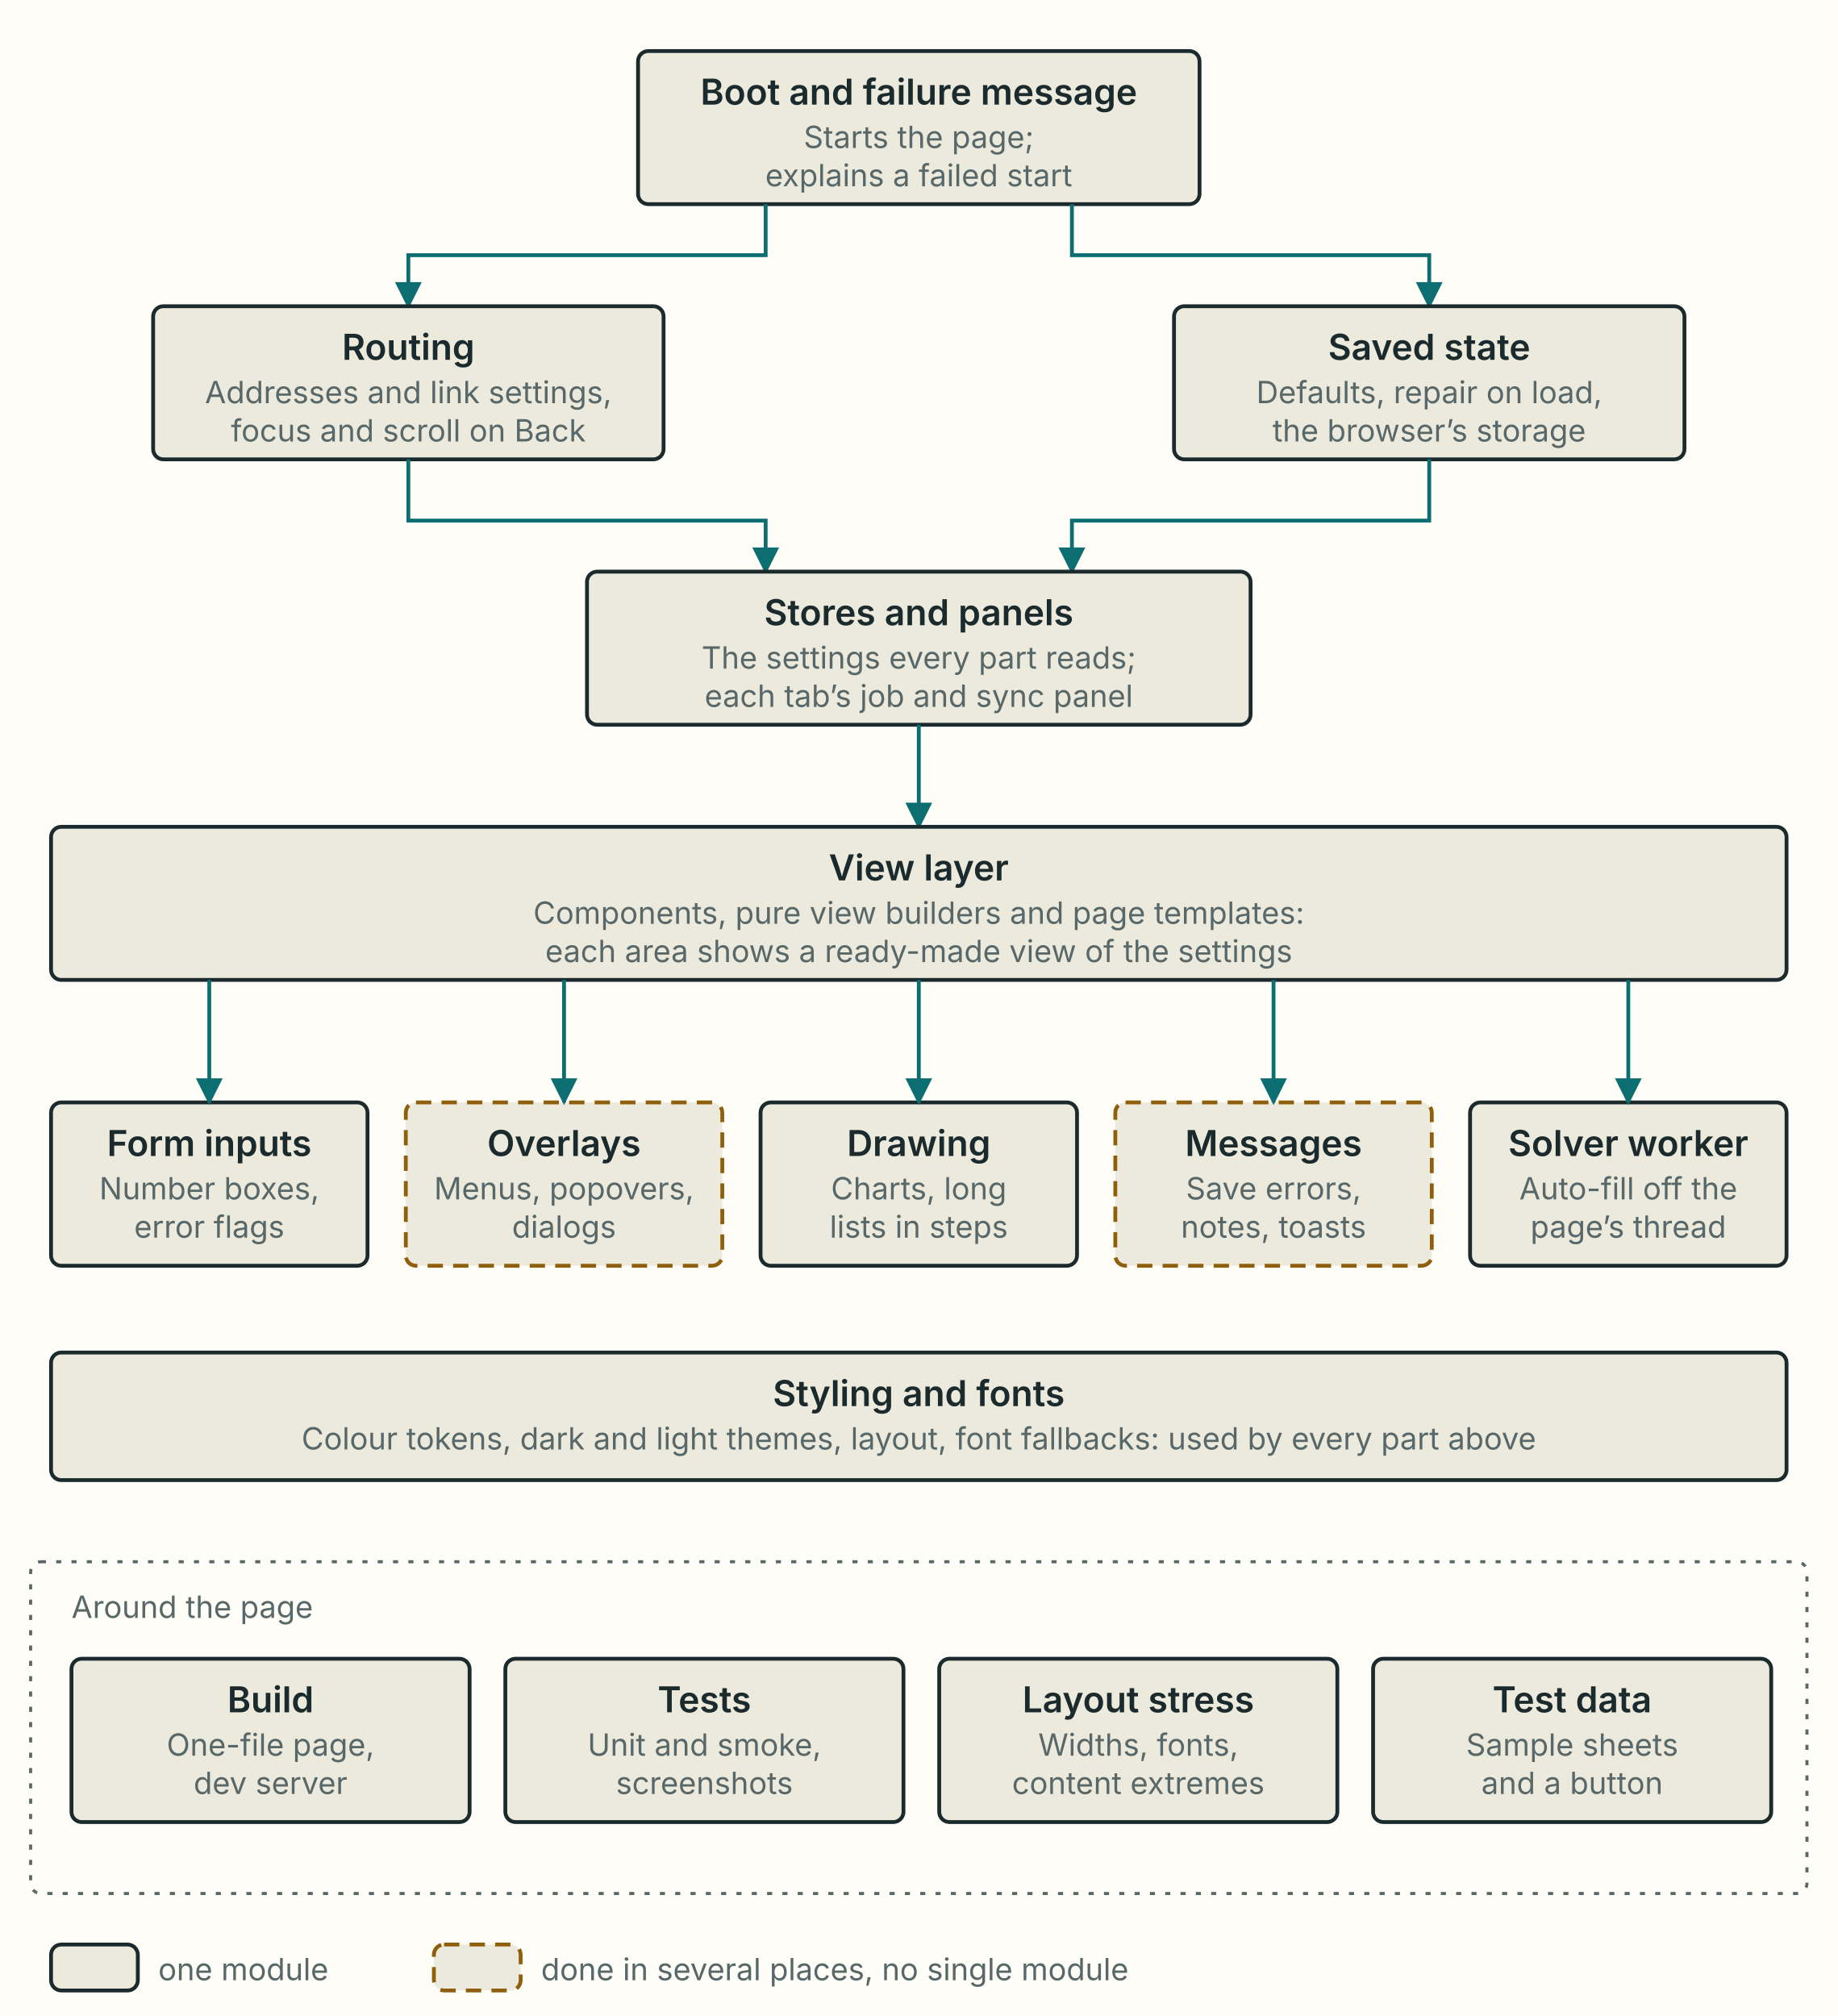
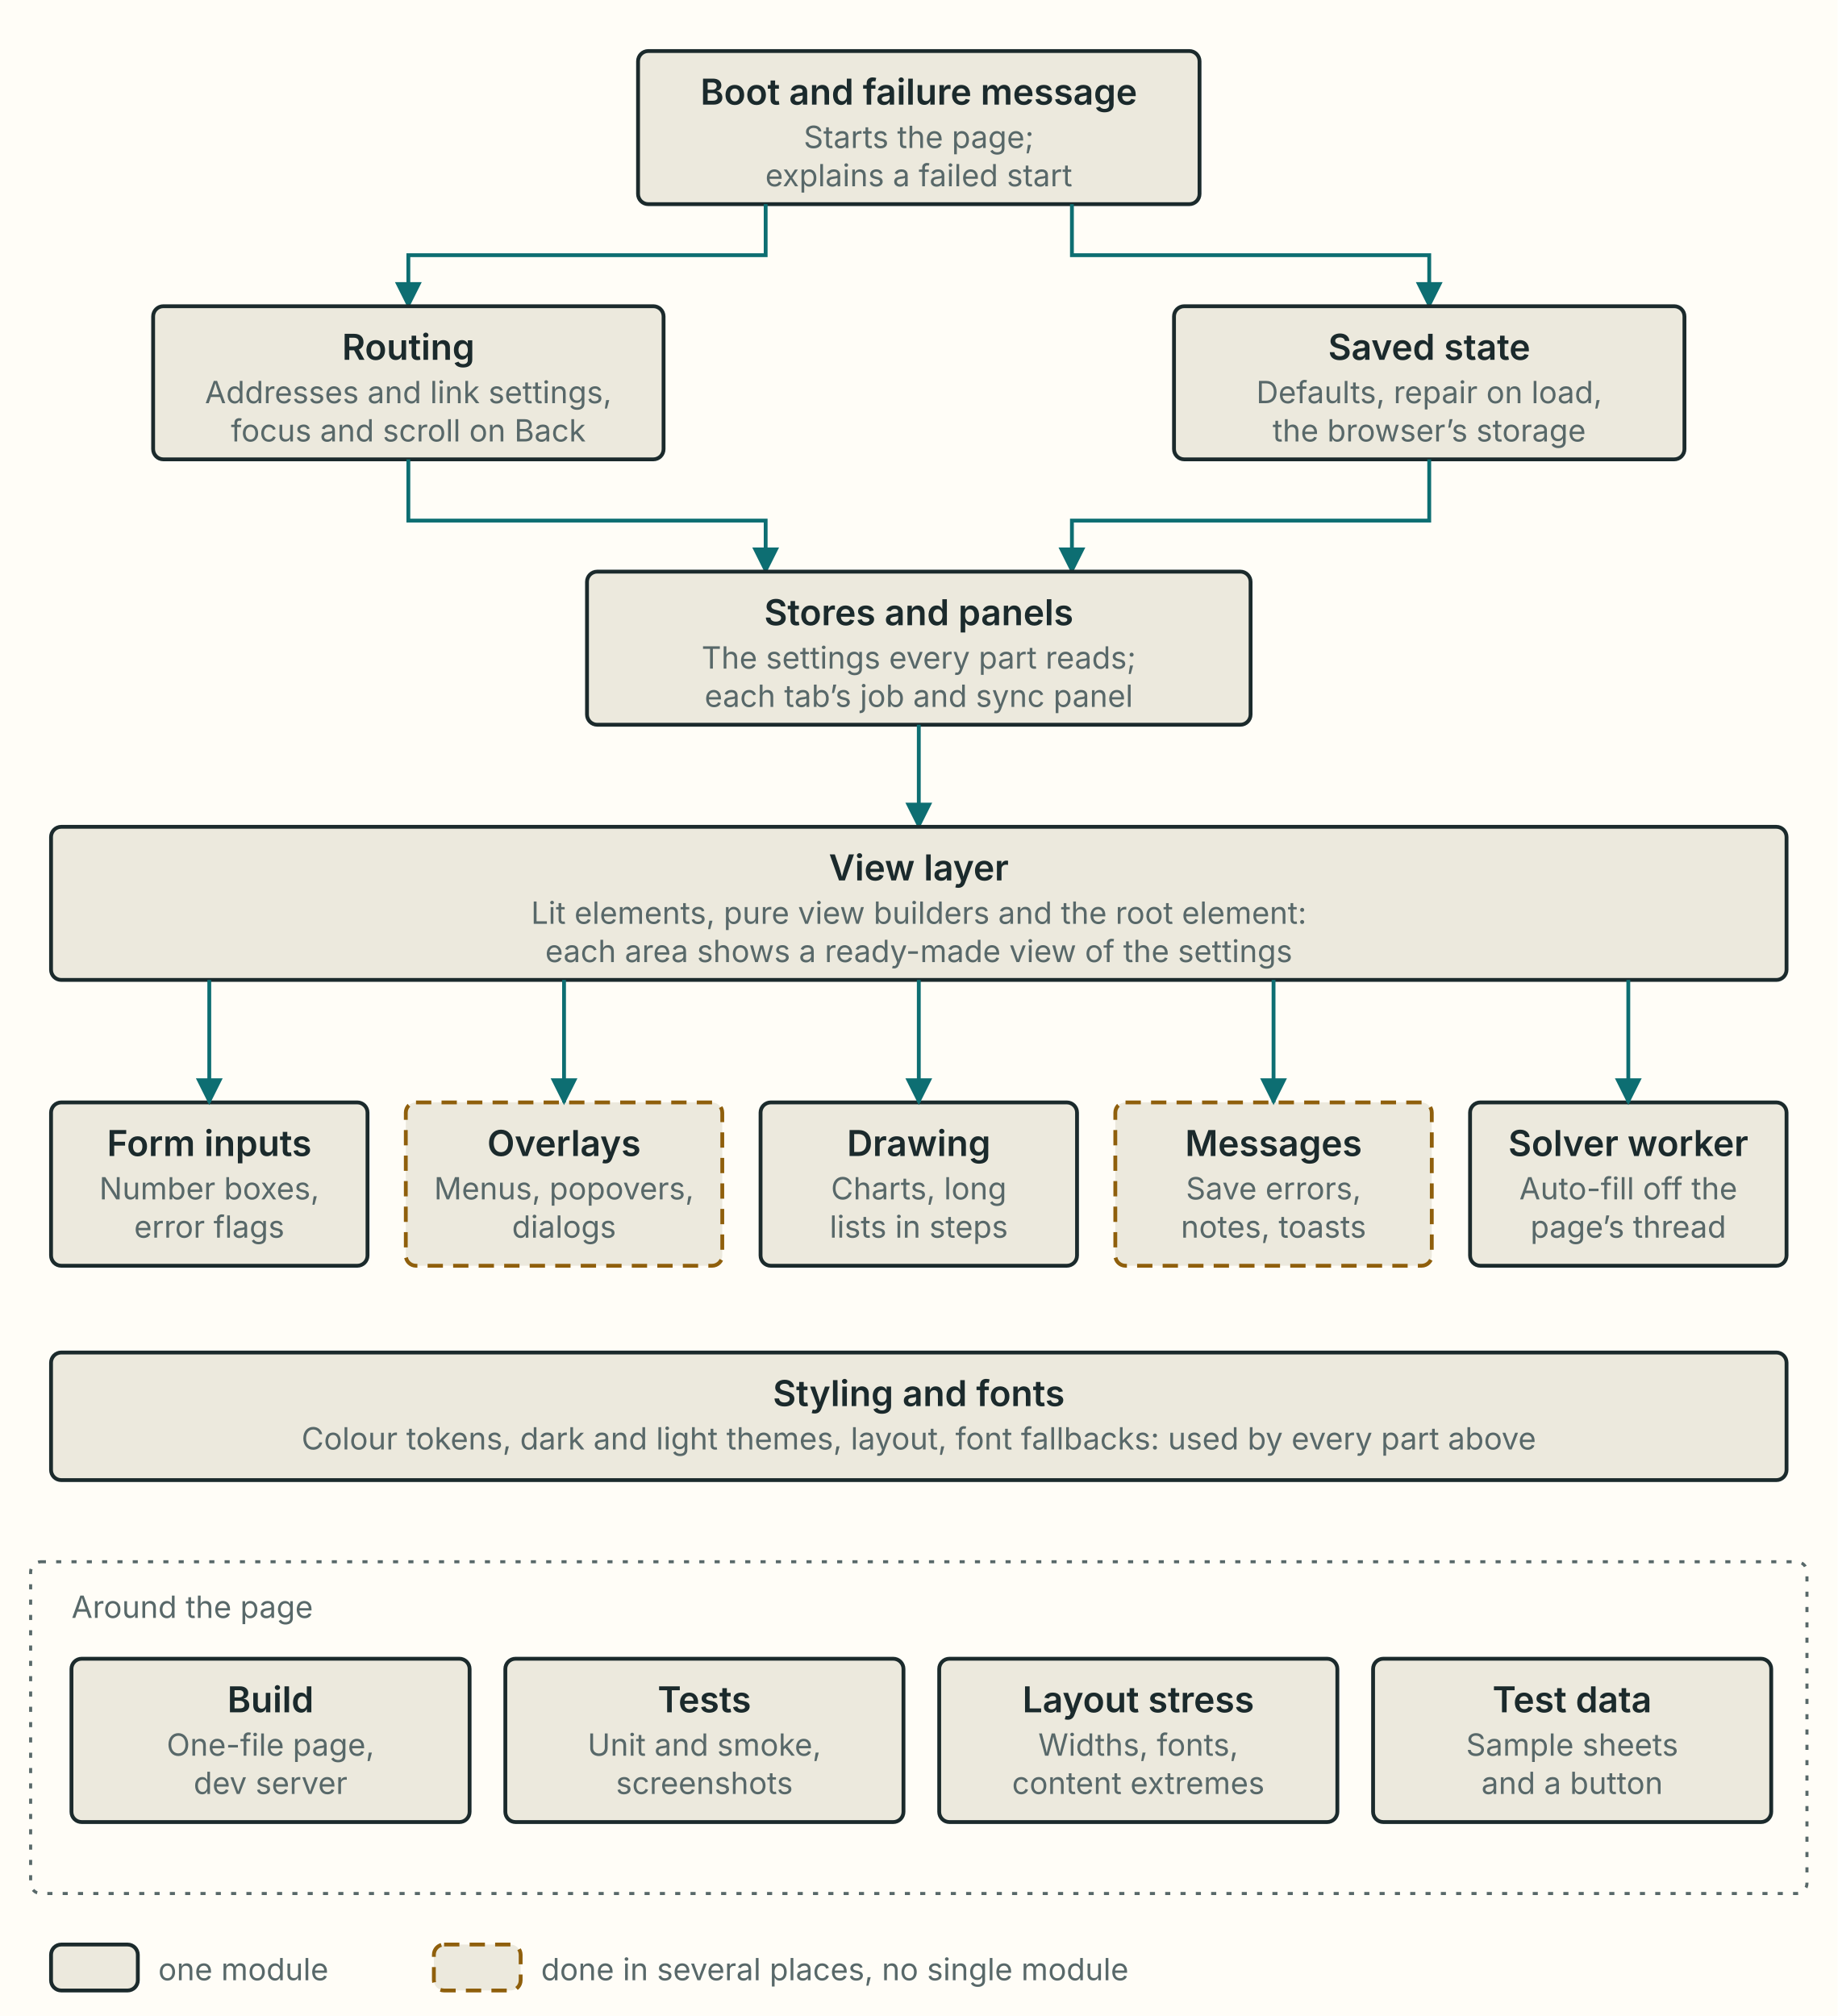
<svg xmlns="http://www.w3.org/2000/svg" viewBox="0 0 720 790" role="img" aria-labelledby="t d">
  <style>
    .bg { fill: #fffdf7; }
    .box { fill: #ece9dd; stroke: #1b2a2c; stroke-width: 1.5; }
    .box.gap { stroke: #8f5f0c; stroke-dasharray: 6 4; }
    .group { fill: none; stroke: #586869; stroke-width: 1.2; stroke-dasharray: 2 4; }
    .fg { fill: #1b2a2c; }
    .muted { fill: #586869; }
    .flow { fill: none; stroke: #0d6e72; stroke-width: 1.5; }
    .head { fill: #0d6e72; }
    text { font-family: system-ui, -apple-system, "Segoe UI", sans-serif; }
    .t { font-size: 14px; font-weight: 600; }
    .s { font-size: 12px; }
    @media (prefers-color-scheme: dark) {
      .bg { fill: #142023; }
      .box { fill: #1b2b2e; stroke: #e5eeed; }
      .box.gap { stroke: #e2b659; }
      .group { stroke: #92a5a5; }
      .fg { fill: #e5eeed; }
      .muted { fill: #92a5a5; }
      .flow { stroke: #4cc2b6; }
      .head { fill: #4cc2b6; }
    }
  </style>
  <defs>
    <marker id="arrow" viewBox="0 0 10 10" refX="9" refY="5" markerWidth="7" markerHeight="7" orient="auto-start-reverse">
      <path d="M0,0 L10,5 L0,10 z" class="head" />
    </marker>
  </defs>
  <rect class="bg" x="0" y="0" width="720" height="790" />
  <rect class="box have" x="250" y="20" width="220" height="60" rx="4" />
  <text class="fg t" x="360" y="41" text-anchor="middle">Boot and failure message</text>
  <text class="muted s" x="360" y="58" text-anchor="middle">Starts the page;</text>
  <text class="muted s" x="360" y="73" text-anchor="middle">explains a failed start</text>
  <path class="flow" d="M300 80 V100 H160 V120" marker-end="url(#arrow)" />
  <path class="flow" d="M420 80 V100 H560 V120" marker-end="url(#arrow)" />
  <rect class="box have" x="60" y="120" width="200" height="60" rx="4" />
  <text class="fg t" x="160" y="141" text-anchor="middle">Routing</text>
  <text class="muted s" x="160" y="158" text-anchor="middle">Addresses and link settings,</text>
  <text class="muted s" x="160" y="173" text-anchor="middle">focus and scroll on Back</text>
  <rect class="box have" x="460" y="120" width="200" height="60" rx="4" />
  <text class="fg t" x="560" y="141" text-anchor="middle">Saved state</text>
  <text class="muted s" x="560" y="158" text-anchor="middle">Defaults, repair on load,</text>
  <text class="muted s" x="560" y="173" text-anchor="middle">the browser’s storage</text>
  <path class="flow" d="M160 180 V204 H300 V224" marker-end="url(#arrow)" />
  <path class="flow" d="M560 180 V204 H420 V224" marker-end="url(#arrow)" />
  <rect class="box have" x="230" y="224" width="260" height="60" rx="4" />
  <text class="fg t" x="360" y="245" text-anchor="middle">Stores and panels</text>
  <text class="muted s" x="360" y="262" text-anchor="middle">The settings every part reads;</text>
  <text class="muted s" x="360" y="277" text-anchor="middle">each tab’s job and sync panel</text>
  <path class="flow" d="M360 284 V324" marker-end="url(#arrow)" />
  <rect class="box have" x="20" y="324" width="680" height="60" rx="4" />
  <text class="fg t" x="360" y="345" text-anchor="middle">View layer</text>
-   <text class="muted s" x="360" y="362" text-anchor="middle">Components, pure view builders and page templates:</text>
+   <text class="muted s" x="360" y="362" text-anchor="middle">Lit elements, pure view builders and the root element:</text>
  <text class="muted s" x="360" y="377" text-anchor="middle">each area shows a ready-made view of the settings</text>
  <rect class="box have" x="20" y="432" width="124" height="64" rx="4" />
  <text class="fg t" x="82" y="453" text-anchor="middle">Form inputs</text>
  <text class="muted s" x="82" y="470" text-anchor="middle">Number boxes,</text>
  <text class="muted s" x="82" y="485" text-anchor="middle">error flags</text>
  <path class="flow" d="M82 384 V432" marker-end="url(#arrow)" />
  <rect class="box gap" x="159" y="432" width="124" height="64" rx="4" />
  <text class="fg t" x="221" y="453" text-anchor="middle">Overlays</text>
  <text class="muted s" x="221" y="470" text-anchor="middle">Menus, popovers,</text>
  <text class="muted s" x="221" y="485" text-anchor="middle">dialogs</text>
  <path class="flow" d="M221 384 V432" marker-end="url(#arrow)" />
  <rect class="box have" x="298" y="432" width="124" height="64" rx="4" />
  <text class="fg t" x="360" y="453" text-anchor="middle">Drawing</text>
  <text class="muted s" x="360" y="470" text-anchor="middle">Charts, long</text>
  <text class="muted s" x="360" y="485" text-anchor="middle">lists in steps</text>
  <path class="flow" d="M360 384 V432" marker-end="url(#arrow)" />
  <rect class="box gap" x="437" y="432" width="124" height="64" rx="4" />
  <text class="fg t" x="499" y="453" text-anchor="middle">Messages</text>
  <text class="muted s" x="499" y="470" text-anchor="middle">Save errors,</text>
  <text class="muted s" x="499" y="485" text-anchor="middle">notes, toasts</text>
  <path class="flow" d="M499 384 V432" marker-end="url(#arrow)" />
  <rect class="box have" x="576" y="432" width="124" height="64" rx="4" />
  <text class="fg t" x="638" y="453" text-anchor="middle">Solver worker</text>
  <text class="muted s" x="638" y="470" text-anchor="middle">Auto-fill off the</text>
  <text class="muted s" x="638" y="485" text-anchor="middle">page’s thread</text>
  <path class="flow" d="M638 384 V432" marker-end="url(#arrow)" />
  <rect class="box have" x="20" y="530" width="680" height="50" rx="4" />
  <text class="fg t" x="360" y="551" text-anchor="middle">Styling and fonts</text>
  <text class="muted s" x="360" y="568" text-anchor="middle">Colour tokens, dark and light themes, layout, font fallbacks: used by every part above</text>
  <rect class="group" x="12" y="612" width="696" height="130" rx="4" />
  <text class="muted s" x="28" y="634">Around the page</text>
  <rect class="box have" x="28" y="650" width="156" height="64" rx="4" />
  <text class="fg t" x="106" y="671" text-anchor="middle">Build</text>
  <text class="muted s" x="106" y="688" text-anchor="middle">One-file page,</text>
  <text class="muted s" x="106" y="703" text-anchor="middle">dev server</text>
  <rect class="box have" x="198" y="650" width="156" height="64" rx="4" />
  <text class="fg t" x="276" y="671" text-anchor="middle">Tests</text>
  <text class="muted s" x="276" y="688" text-anchor="middle">Unit and smoke,</text>
  <text class="muted s" x="276" y="703" text-anchor="middle">screenshots</text>
  <rect class="box have" x="368" y="650" width="156" height="64" rx="4" />
  <text class="fg t" x="446" y="671" text-anchor="middle">Layout stress</text>
  <text class="muted s" x="446" y="688" text-anchor="middle">Widths, fonts,</text>
  <text class="muted s" x="446" y="703" text-anchor="middle">content extremes</text>
  <rect class="box have" x="538" y="650" width="156" height="64" rx="4" />
  <text class="fg t" x="616" y="671" text-anchor="middle">Test data</text>
  <text class="muted s" x="616" y="688" text-anchor="middle">Sample sheets</text>
  <text class="muted s" x="616" y="703" text-anchor="middle">and a button</text>
  <rect class="box have" x="20" y="762" width="34" height="18" rx="4" />
  <text class="muted s" x="62" y="776">one module</text>
  <rect class="box gap" x="170" y="762" width="34" height="18" rx="4" />
  <text class="muted s" x="212" y="776">done in several places, no single module</text>
</svg>
